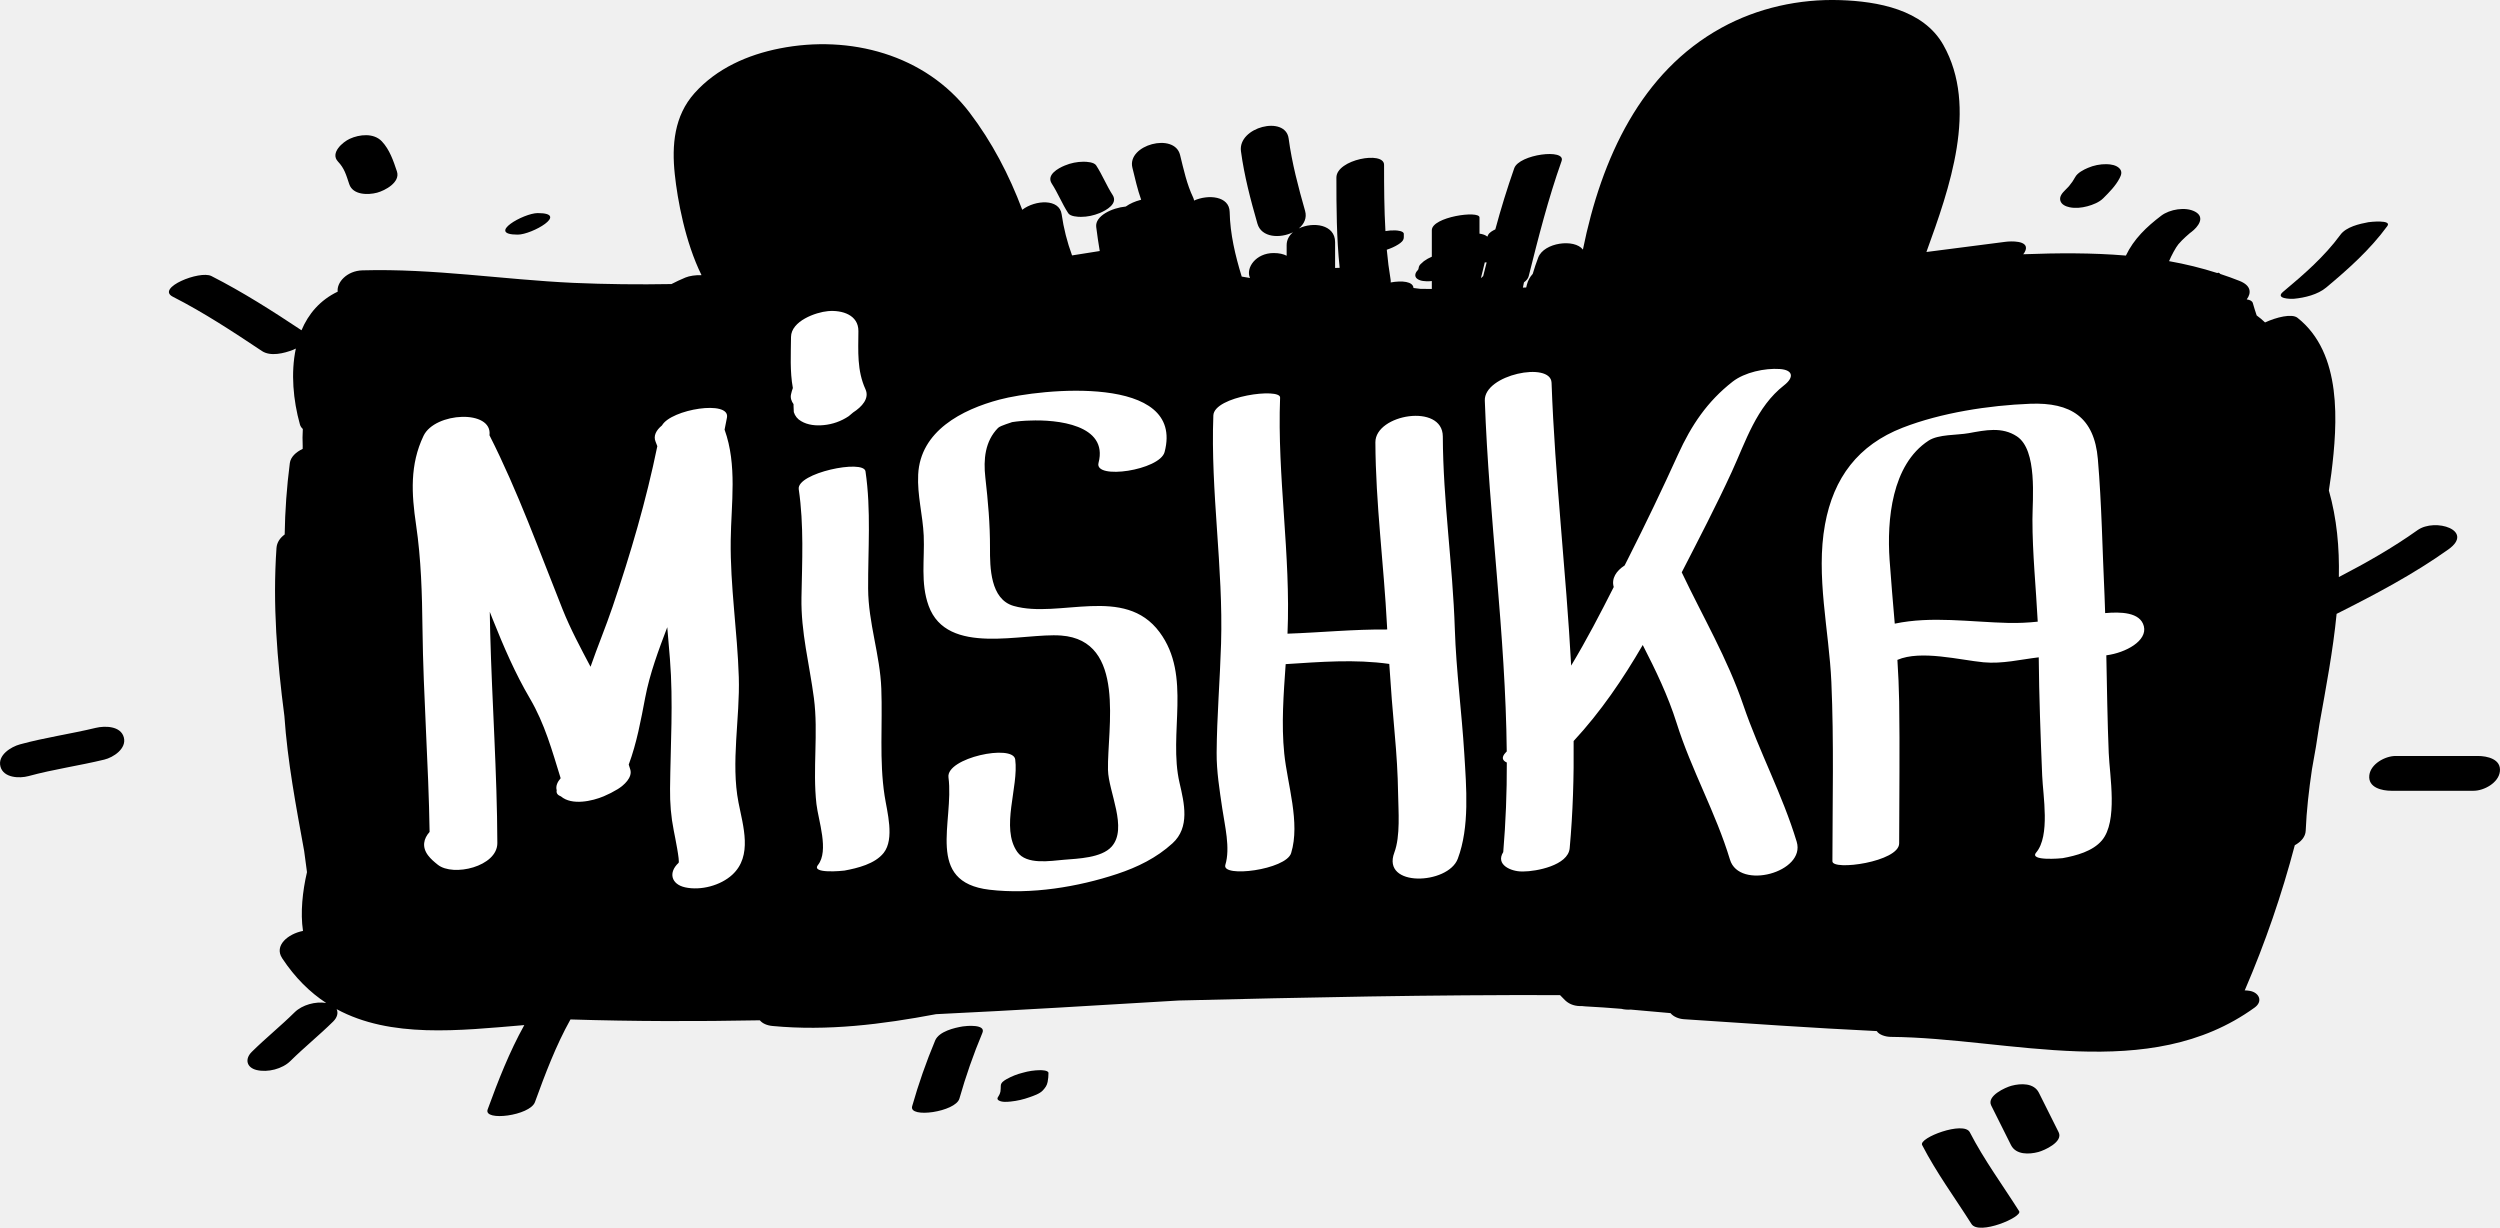
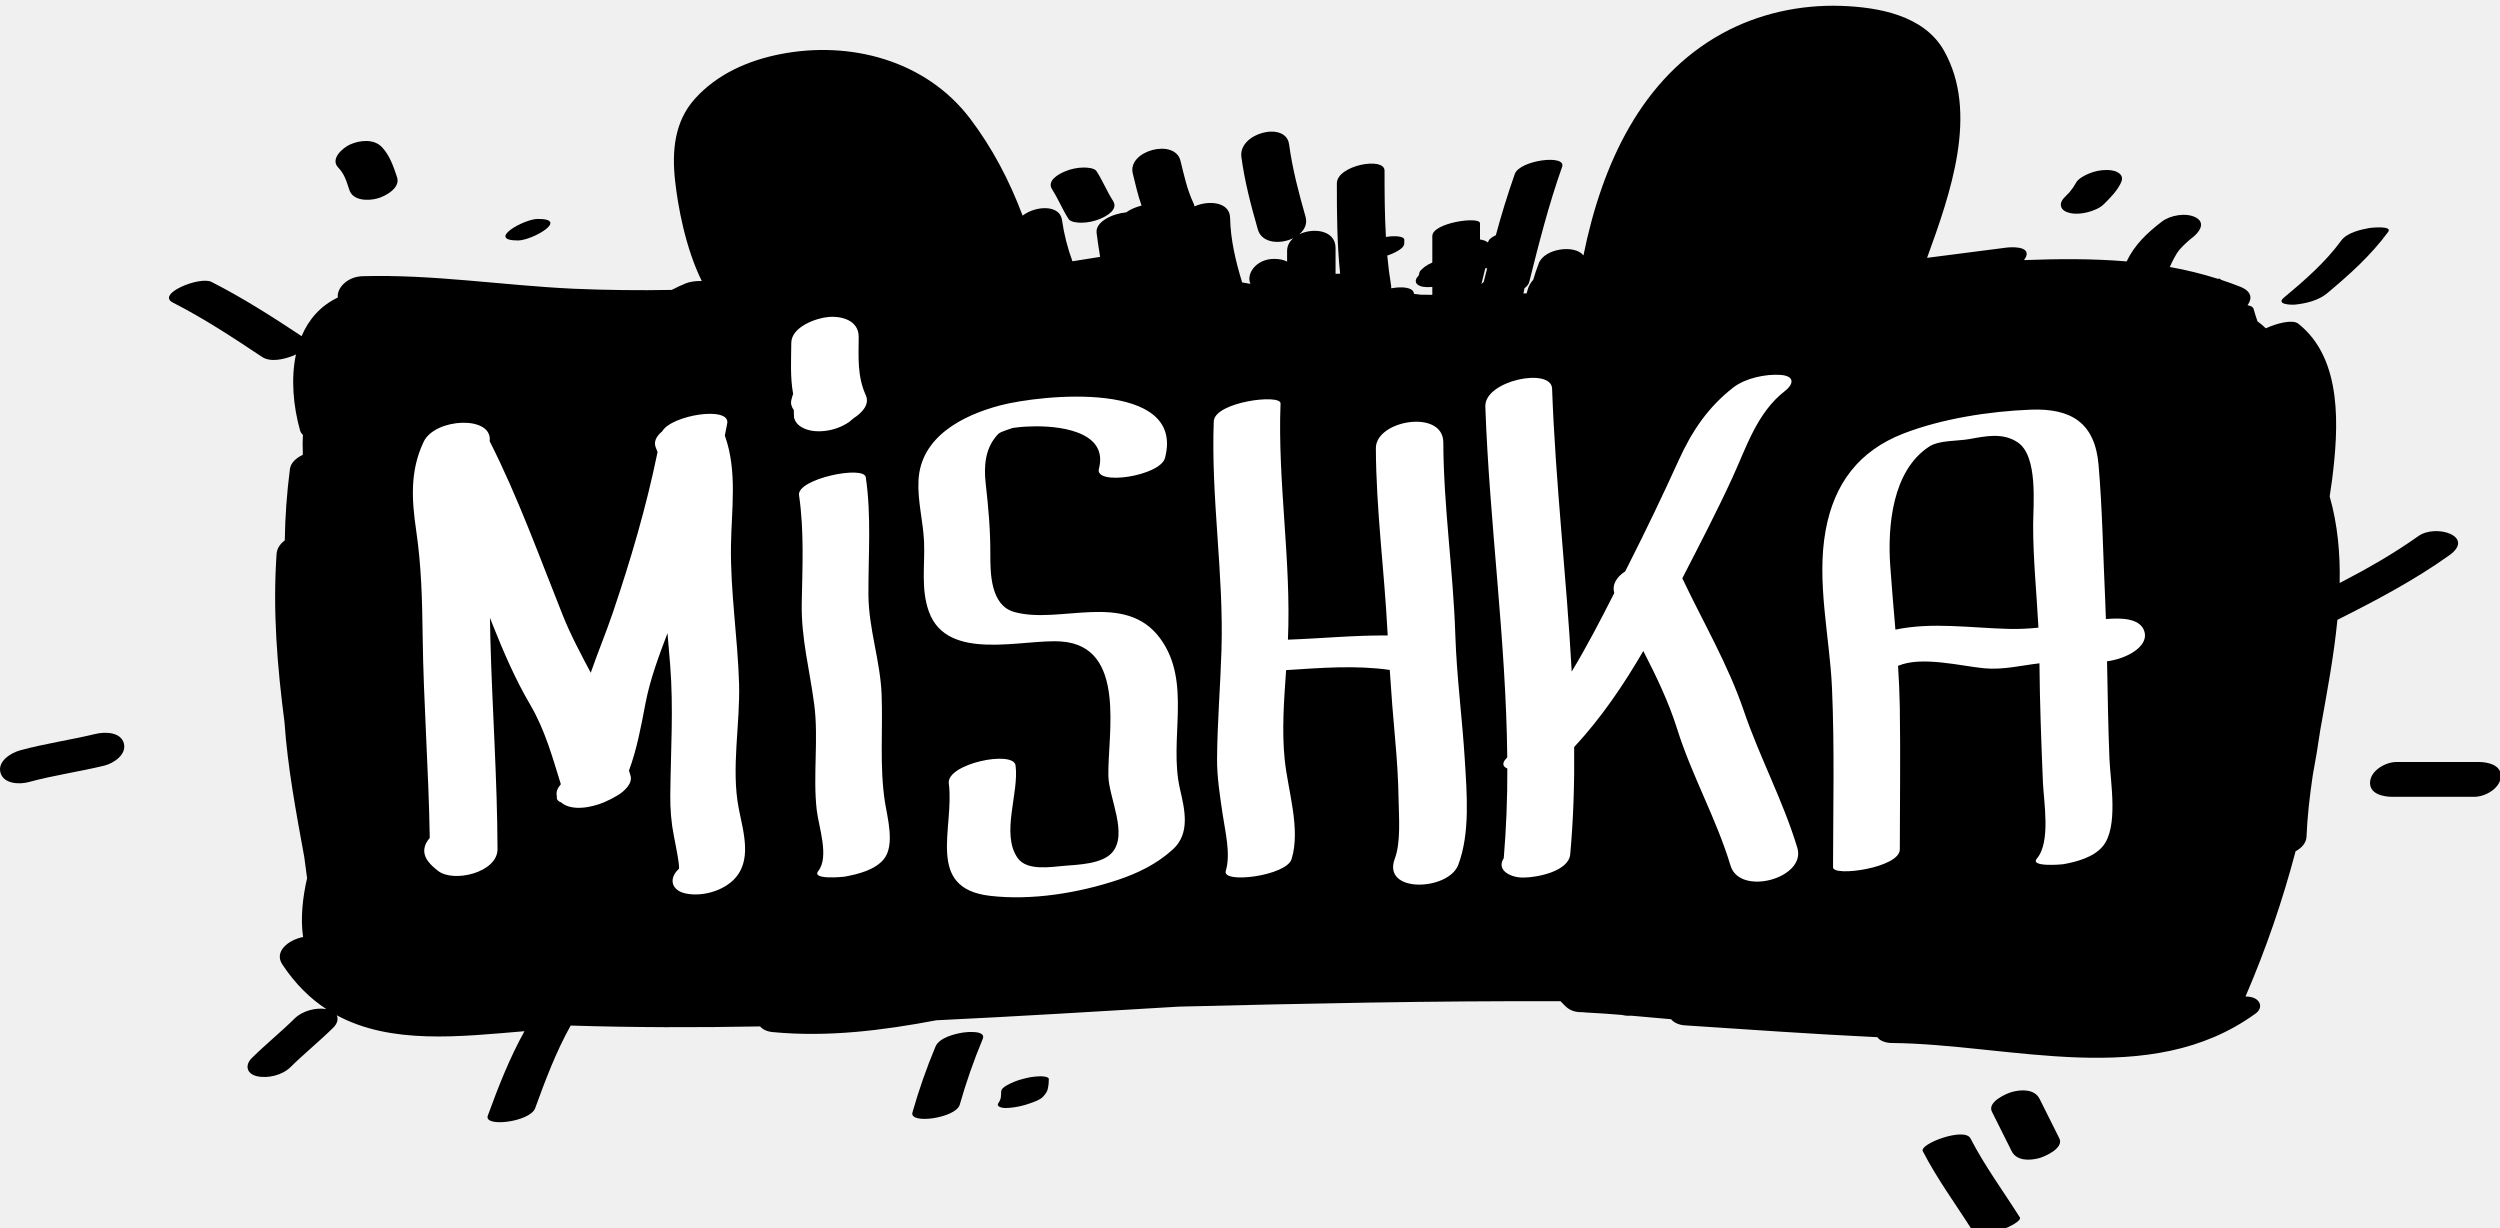
- <svg xmlns="http://www.w3.org/2000/svg" width="148.051" height="72.707">
+ <svg xmlns="http://www.w3.org/2000/svg" viewBox="0 0 148 72" width="148.051" height="72.707">
  <path d="M143.165 31.397c-1.481 1.055-3.053 1.942-4.657 2.777.037-1.747-.119-3.465-.591-5.127.051-.333.102-.667.145-1.002.375-3.005.657-7.122-2.003-9.224-.335-.265-1.249-.035-1.922.274a4.64 4.64 0 0 0-.496-.415 14.922 14.922 0 0 1-.229-.735c-.035-.12-.168-.188-.36-.215.285-.383.263-.818-.419-1.092a18.59 18.59 0 0 0-1.143-.413c-.067-.072-.126-.096-.172-.058l-.006.003c-.938-.3-1.893-.533-2.859-.705.138-.331.396-.813.552-1 .132-.157.279-.3.429-.439.062-.057.125-.111.188-.165l.069-.061.084-.062c.38-.288.846-.865.221-1.202-.57-.307-1.507-.142-2.007.238-.863.655-1.626 1.379-2.092 2.361-2.01-.169-4.05-.155-6.079-.078a.757.757 0 0 0 .141-.25c.184-.585-.908-.525-1.188-.488-1.562.205-3.125.407-4.688.604 1.367-3.773 3.083-8.578 1.001-12.264-1.19-2.106-3.906-2.579-6.098-2.652-2.436-.081-4.898.461-7.036 1.636-4.762 2.618-7.11 7.71-8.21 13.138-.497-.657-2.301-.425-2.645.468-.124.32-.229.645-.327.972-.16.174-.282.386-.345.637-.015.056-.027.111-.041.167l-.196.007c.02-.104.041-.207.064-.31.146-.109.247-.232.28-.366.574-2.296 1.156-4.588 1.948-6.82.269-.756-2.511-.399-2.804.426a51.17 51.17 0 0 0-1.12 3.622c-.165.078-.356.187-.425.326-.017.034-.031.07-.047.104-.107-.093-.271-.151-.466-.178v-.959c0-.432-2.823-.034-2.823.757v1.568a2.329 2.329 0 0 0-.472.266l-.19.172a.373.373 0 0 0-.12.245c-.007.026-.013.053-.023.078-.017.022-.032.046-.052.066-.126.128-.184.335-.027.467.19.16.508.167.738.159.048-.002.097-.007.146-.011v.468a75.61 75.61 0 0 1-.675-.006l-.411-.051c-.021-.385-.676-.452-1.351-.328a.524.524 0 0 0-.001-.148 23.602 23.602 0 0 1-.229-1.79c.237-.079.471-.18.68-.313.159-.102.328-.224.328-.43v-.194c0-.18-.412-.204-.499-.208a2.849 2.849 0 0 0-.589.041c-.075-1.305-.081-2.615-.081-3.925 0-.84-2.824-.315-2.823.757 0 1.786.009 3.57.193 5.343a2.477 2.477 0 0 0-.27.009v-1.532c0-1.045-1.297-1.22-2.147-.809.313-.262.489-.622.37-1.039-.403-1.414-.778-2.827-.974-4.287-.188-1.394-3.017-.677-2.824.756.196 1.46.57 2.873.975 4.287.235.828 1.338.889 2.104.51-.227.196-.373.452-.373.76v.63c-.189-.098-.439-.16-.77-.16-1.057 0-1.671.885-1.4 1.477a41.915 41.915 0 0 1-.491-.083c-.382-1.248-.686-2.514-.714-3.83-.02-.942-1.27-1.049-2.108-.672a.571.571 0 0 0-.049-.168c-.385-.804-.567-1.674-.78-2.533-.332-1.35-3.158-.601-2.823.756.157.638.3 1.281.519 1.898l-.056.014c-.3.081-.601.205-.854.387-.832.079-1.828.565-1.752 1.208.058.478.131.953.209 1.427-.546.091-1.092.177-1.639.26a11.905 11.905 0 0 1-.618-2.443c-.131-.924-1.555-.854-2.332-.26-.774-2.062-1.796-4.019-3.122-5.761-2.621-3.439-7.097-4.613-11.242-3.794-1.9.376-3.735 1.184-5.043 2.646-1.21 1.353-1.352 3.089-1.17 4.805.158 1.493.61 4.005 1.584 5.976-.35-.012-.709.041-.949.139-.283.117-.561.248-.833.388a95.043 95.043 0 0 1-5.803-.07c-4.179-.194-8.301-.86-12.497-.742-.923.026-1.534.719-1.465 1.262-1.046.502-1.733 1.315-2.143 2.287-1.732-1.15-3.479-2.266-5.335-3.211-.689-.351-3.3.707-2.285 1.224 1.84.938 3.561 2.072 5.278 3.216.512.341 1.32.133 1.842-.07.03-.012.09-.039.165-.077-.306 1.44-.157 3.067.241 4.493.03.11.093.198.172.27a9.289 9.289 0 0 0-.007 1.015l-.002.165c-.4.189-.712.48-.76.839a37.38 37.38 0 0 0-.305 4.229c-.272.199-.462.469-.485.798-.233 3.345.037 6.652.467 9.95.185 2.694.69 5.344 1.172 7.999.058.416.113.832.167 1.249-.265 1.133-.398 2.395-.237 3.482-.881.171-1.729.866-1.233 1.617.765 1.158 1.644 2.018 2.606 2.649-.633-.103-1.42.11-1.871.555-.818.809-1.715 1.531-2.533 2.339-.429.424-.314.935.289 1.078.651.155 1.516-.06 1.997-.535.817-.808 1.715-1.531 2.533-2.339.248-.245.308-.517.204-.731 3.21 1.735 7.235 1.27 11.114.943-.882 1.589-1.542 3.273-2.17 4.997-.262.719 2.507.373 2.801-.436.61-1.675 1.237-3.343 2.103-4.895 3.741.117 7.479.122 11.215.051.149.182.416.305.746.336 3.27.311 6.489-.096 9.688-.699 4.789-.229 9.577-.525 14.366-.809 7.527-.186 15.056-.346 22.587-.32.1.109.204.215.314.318.272.256.621.345.979.33.062.009.128.016.199.019a69.72 69.72 0 0 1 2.141.145c.156.04.341.059.559.046h.005c.782.067 1.563.14 2.346.208.171.214.497.342.792.361 3.804.25 7.612.522 11.423.703.14.229.536.34.82.343 7.067.06 15.278 2.804 21.558-1.736.501-.362.273-.877-.264-.984a1.992 1.992 0 0 0-.326-.034c.008-.016.018-.03.023-.045a60.72 60.72 0 0 0 2.945-8.552c.365-.198.632-.494.646-.86.049-1.189.188-2.406.371-3.639a63.27 63.27 0 0 0 .441-2.66c.387-2.169.806-4.367 1.018-6.541 2.28-1.147 4.538-2.335 6.622-3.819 1.565-1.117-.784-1.883-1.832-1.137zm-55.33-15.046a1.13 1.13 0 0 0-.134.123c.073-.312.149-.623.228-.934h.111c-.068.27-.138.541-.205.811z" />
  <path d="M63.261 12.626c.127.196.562.217.753.217.377.001.759-.083 1.106-.225.404-.166 1.101-.559.77-1.07-.363-.562-.609-1.19-.975-1.754-.127-.196-.562-.217-.754-.217a2.914 2.914 0 0 0-1.105.226c-.404.165-1.101.558-.77 1.069.363.562.61 1.191.975 1.754zm-42.578-1.719c.216.647 1.111.647 1.648.504.472-.127 1.39-.616 1.175-1.26-.208-.624-.433-1.293-.893-1.78-.479-.507-1.324-.417-1.902-.151-.412.19-1.177.838-.695 1.349.382.405.478.772.667 1.338zm9.977 2.988c.843 0 3.073-1.276 1.186-1.276-.843 0-3.074 1.276-1.186 1.276zm91.902-1.621c.346.072.717.032 1.055-.059.321-.086.7-.234.941-.477.355-.355.728-.729.962-1.178.104-.198.174-.399-.005-.587-.188-.197-.507-.245-.763-.251a2.695 2.695 0 0 0-1.106.22c-.252.106-.621.294-.756.553a2.964 2.964 0 0 1-.351.513l-.023.027a.578.578 0 0 0-.028.032c-.064.067-.13.133-.195.199-.158.158-.346.365-.279.614.063.241.333.349.548.394zm13.299 5.418c.631-.061 1.395-.246 1.894-.662 1.319-1.102 2.603-2.248 3.623-3.642.288-.393-1.049-.243-1.118-.23-.534.099-1.316.276-1.661.746-.949 1.296-2.164 2.349-3.391 3.374-.498.415.441.434.653.414zm10.879 27.077h-4.872c-.616 0-1.475.468-1.556 1.139-.09.739.754.922 1.304.922h4.871c.617 0 1.475-.468 1.557-1.139.09-.739-.754-.922-1.304-.922zM57.021 60.784c-.498.08-1.412.296-1.639.831a34.65 34.65 0 0 0-1.364 3.897c-.211.733 2.571.333 2.798-.451a34.575 34.575 0 0 1 1.363-3.897c.222-.527-.966-.412-1.158-.38zm4.581 2.591a3.893 3.893 0 0 0-1.029.152 3.87 3.87 0 0 0-.968.383c-.141.084-.338.2-.338.39a3.075 3.075 0 0 1-.021.346.755.755 0 0 1-.113.272c-.064.082-.108.179.018.253.196.114.502.083.712.062a4.713 4.713 0 0 0 1.099-.252c.243-.085.613-.207.795-.407.149-.164.241-.286.284-.501.035-.177.05-.349.05-.529-.001-.166-.422-.168-.489-.169zm55.05 3.676c-.354-.686-3.043.331-2.823.757.844 1.638 1.939 3.122 2.923 4.677.436.689 3.04-.414 2.823-.757-.982-1.554-2.079-3.039-2.923-4.677zm4.092-2.338c-.294-.588-1.067-.563-1.624-.414-.35.094-1.485.598-1.199 1.17l1.169 2.339c.294.588 1.068.562 1.624.414.35-.094 1.486-.598 1.199-1.171l-1.169-2.338zM5.668 43.105c-1.486.359-3.006.571-4.481.975-.537.146-1.342.641-1.16 1.318.181.675 1.128.709 1.664.562 1.476-.403 2.995-.615 4.482-.975.541-.13 1.338-.651 1.16-1.318-.185-.685-1.124-.692-1.665-.562z" />
  <path d="M43.752 40.106c-.083-2.707-.514-5.396-.479-8.108.028-2.194.393-4.45-.363-6.554.047-.239.097-.477.141-.717.195-1.055-3.3-.497-3.849.468-.346.283-.523.621-.377.965.037.087.069.175.102.263-.662 3.233-1.584 6.364-2.645 9.498-.406 1.199-.896 2.37-1.31 3.565-.587-1.114-1.181-2.214-1.658-3.408-1.386-3.464-2.636-6.965-4.326-10.299.192-1.543-3.232-1.381-3.907.032-.816 1.709-.711 3.434-.442 5.262.303 2.061.356 4.086.381 6.167.048 4.012.361 8.016.421 12.027-.357.397-.466.889-.092 1.388.163.217.365.385.576.554.913.73 3.533.108 3.528-1.283-.014-4.16-.314-8.312-.424-12.471a99.221 99.221 0 0 1-.024-1.222l.173.438c.646 1.618 1.322 3.191 2.205 4.696.876 1.491 1.315 3.092 1.819 4.719-.19.219-.305.467-.234.715-.04.181.071.294.253.363.645.552 1.858.277 2.532-.007.29-.122.566-.263.834-.427.348-.215.891-.686.735-1.17l-.088-.281c.475-1.281.716-2.612.975-3.965.275-1.441.789-2.805 1.307-4.171.053.625.107 1.249.157 1.872.206 2.577.033 5.118.008 7.696-.009.854.054 1.648.221 2.484.068.345.37 1.824.283 1.904-.617.57-.438 1.268.389 1.45.923.203 2.1-.106 2.795-.749 1.209-1.117.638-2.871.364-4.28-.46-2.362.093-5.008.019-7.414zm8.44.682c-.074-2.007-.771-3.897-.781-5.925-.011-2.327.183-4.635-.156-6.949-.107-.732-4.093.101-3.953 1.059.312 2.129.199 4.268.161 6.412-.037 2.063.472 3.934.737 5.958.271 2.073-.085 4.195.15 6.271.11.971.758 2.768.09 3.612-.424.537 1.482.345 1.568.33.775-.143 1.809-.395 2.324-1.048.659-.835.198-2.448.054-3.387-.32-2.08-.115-4.236-.194-6.333zm16.479-3.35c-2.081-2.809-5.943-.787-8.64-1.554-1.39-.396-1.407-2.292-1.403-3.428.004-1.439-.115-2.757-.276-4.184-.119-1.061-.024-2.14.753-2.93.143-.146.866-.339.817-.342a8.098 8.098 0 0 1 1.077-.094c1.562-.067 4.654.234 4.056 2.506-.269 1.019 3.629.435 3.913-.643 1.224-4.64-7.352-3.749-9.774-3.106-2.231.592-4.692 1.862-4.819 4.438-.062 1.23.274 2.401.328 3.62.061 1.403-.2 2.802.291 4.155 1.092 3.01 5.57 1.59 7.849 1.761 3.88.29 2.722 5.519 2.772 7.955.027 1.3 1.192 3.461.213 4.549-.601.668-2 .706-2.817.774-.821.069-2.221.315-2.768-.465-1.002-1.431.093-3.834-.121-5.474-.122-.933-4.104-.096-3.953 1.059.346 2.651-1.412 6.2 2.424 6.655 2.464.293 5.238-.162 7.568-.936 1.207-.4 2.328-.951 3.272-1.81 1.045-.949.701-2.369.421-3.579-.682-2.943.739-6.333-1.183-8.927zm17.484-.19c-.122-3.812-.696-7.582-.711-11.4-.009-1.989-4-1.317-3.993.346.015 3.641.501 7.232.688 10.862l.012.223c-1.967-.018-3.934.179-5.905.248.203-4.675-.617-9.311-.438-13.983.022-.587-3.909-.091-3.953 1.059-.172 4.516.593 8.997.457 13.514-.064 2.155-.247 4.303-.262 6.46-.008 1.105.173 2.204.332 3.293.147 1.008.488 2.352.183 3.349-.238.779 3.594.293 3.897-.701.55-1.794-.224-4.076-.408-5.892-.177-1.74-.04-3.53.084-5.296 2.048-.131 4.096-.3 6.135-.012.091 1.391.197 2.779.325 4.172.106 1.168.181 2.334.198 3.507.016 1.028.143 2.519-.223 3.492-.78 2.075 3.179 1.906 3.757.368.71-1.887.507-4.237.386-6.22-.151-2.468-.481-4.92-.561-7.389zm17.087 4.514c-.948-2.783-2.395-5.224-3.649-7.868 1.01-1.967 2.036-3.935 2.959-5.942.838-1.824 1.459-3.854 3.107-5.139.579-.451.555-.904-.258-.96-.883-.061-2.083.194-2.795.749-1.498 1.168-2.448 2.587-3.229 4.307a162.468 162.468 0 0 1-2.94 6.13c-.074.149-.15.298-.226.448-.494.318-.792.769-.645 1.277-.798 1.578-1.614 3.146-2.521 4.653-.302-5.584-.963-11.162-1.161-16.751-.045-1.281-4.007-.484-3.953 1.059.246 6.93 1.23 13.845 1.299 20.775l-.049.051c-.303.311-.191.498.053.606a61.474 61.474 0 0 1-.211 5.303c-.477.752.467 1.149 1.094 1.149h.098c.746 0 2.649-.353 2.742-1.376.193-2.119.254-4.234.234-6.349 1.605-1.731 2.916-3.663 4.093-5.687.766 1.494 1.495 3 2.007 4.625.868 2.766 2.32 5.308 3.159 8.087.55 1.822 4.497.745 3.952-1.059-.839-2.778-2.225-5.345-3.16-8.088zm23.718-4.677c-.212-.84-1.385-.857-2.292-.777-.013-.338-.021-.677-.036-1.016-.127-2.686-.168-5.428-.396-8.105-.211-2.479-1.599-3.368-4.008-3.276-2.438.093-5.277.532-7.55 1.416-2.632 1.023-4.096 2.961-4.601 5.733-.555 3.041.242 6.275.377 9.331.155 3.535.066 7.078.062 10.614 0 .579 3.952.031 3.953-1.059.003-2.801.043-5.602 0-8.402a53.08 53.08 0 0 0-.104-2.466c1.382-.599 3.721.013 5.097.143 1.117.105 2.188-.167 3.273-.294.021 2.333.108 4.678.204 7.008.049 1.194.481 3.563-.356 4.552-.44.521 1.493.347 1.568.333.801-.147 1.777-.404 2.324-1.05.958-1.13.46-3.824.405-5.173-.079-1.928-.103-3.859-.143-5.789 1.166-.152 2.44-.865 2.223-1.723zm-14.752-.152c-.104-1.257-.219-2.513-.306-3.777-.161-2.352.118-5.634 2.31-7.062.587-.383 1.691-.317 2.377-.442.979-.177 1.974-.393 2.855.192 1.221.81.92 3.69.918 4.913-.002 2.024.21 4.038.313 6.058a13.82 13.82 0 0 1-1.698.077c-2.307-.055-4.584-.418-6.769.041zM48.771 25.176a3.193 3.193 0 0 0 1.49-.529l.26-.219c.524-.338.979-.834.734-1.373-.509-1.115-.428-2.251-.42-3.445.007-.966-.972-1.257-1.797-1.185-.729.064-2.188.586-2.194 1.534-.007 1.002-.072 2.034.11 3.02-.049.113-.075.241-.105.358-.056.214.016.424.144.595l.002.135.015.338a.908.908 0 0 0 .433.535c.39.236.884.279 1.328.236z" fill="#FFF" />
</svg>
